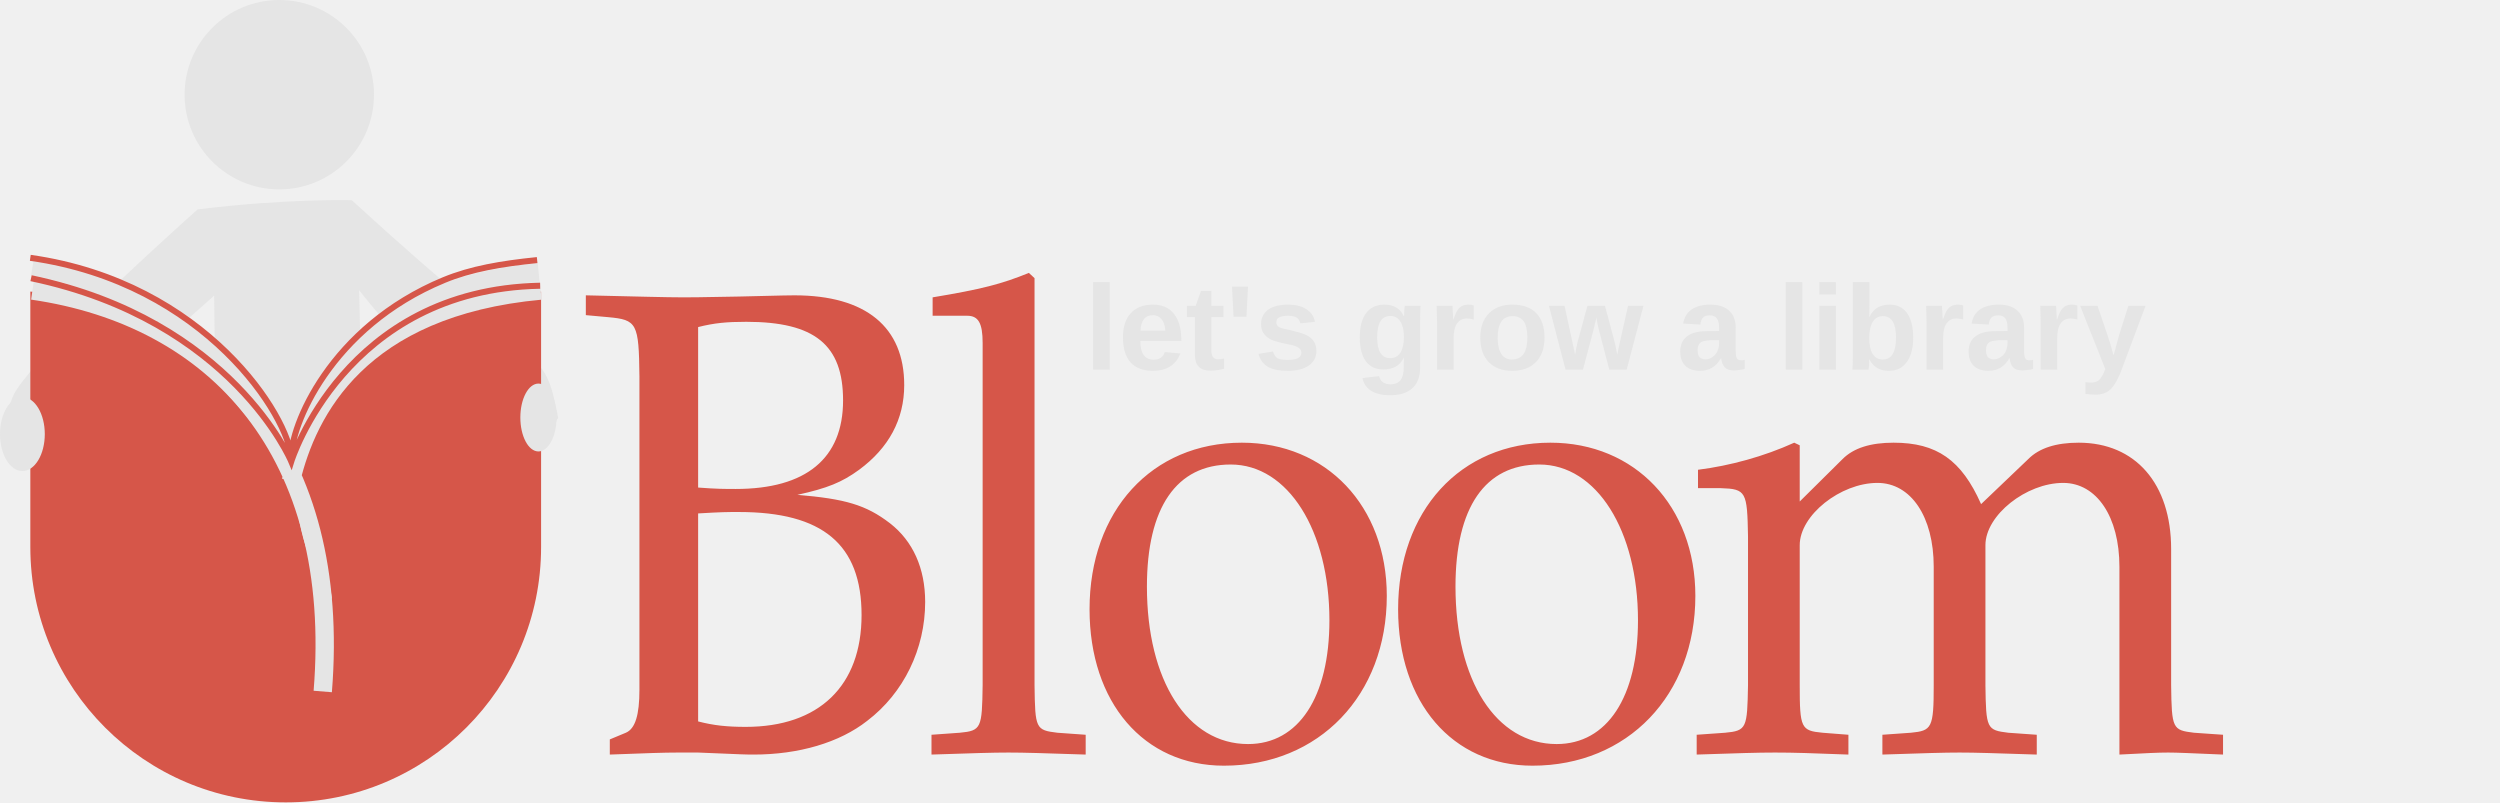
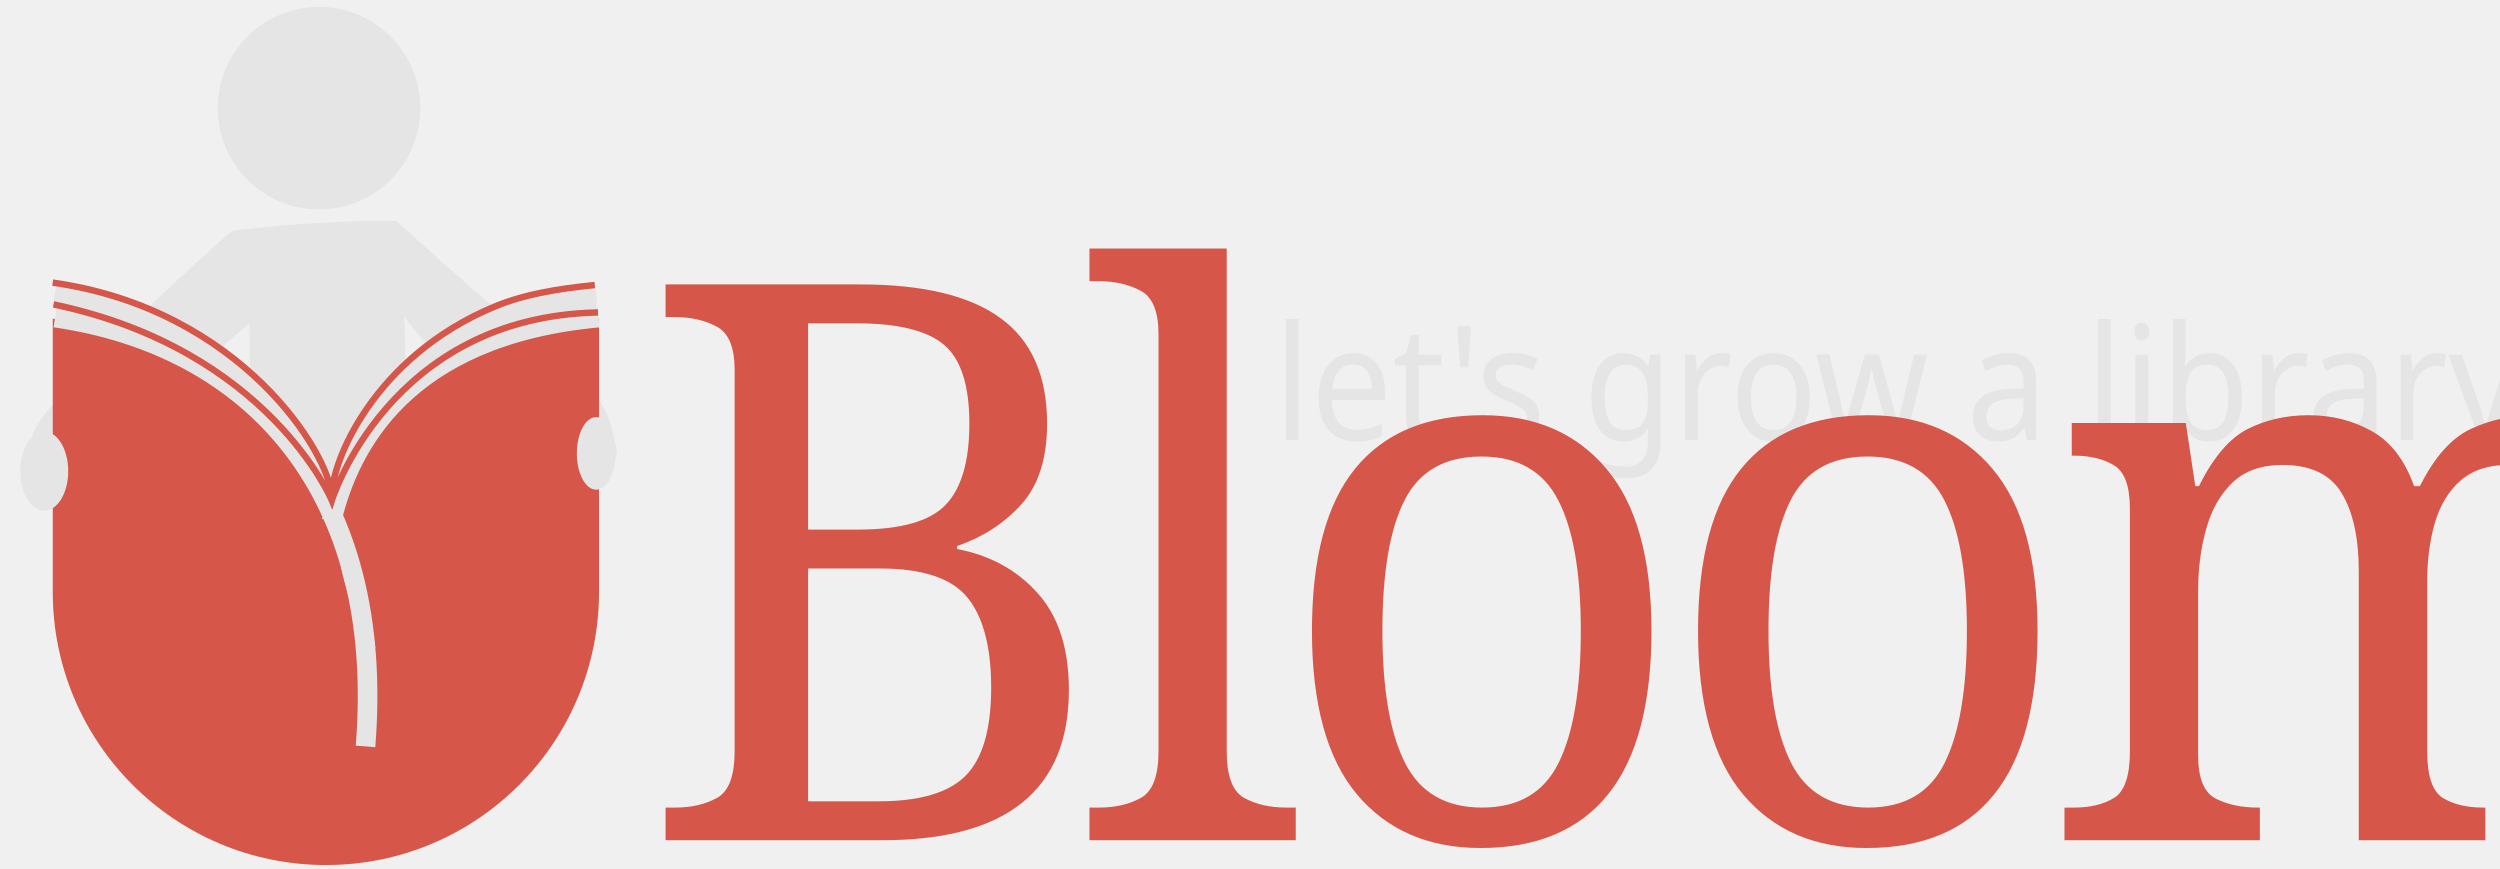
- <svg xmlns="http://www.w3.org/2000/svg" width="200" height="64.22" id="svg3436" version="1.1">
+ <svg xmlns="http://www.w3.org/2000/svg" width="187" height="65" id="svg3436" version="1.1">
  <defs id="defs3438" />
-   <g id="layer1" transform="translate(-191.1321,-465.8722)">
-     <text xml:space="preserve" style="font-size:10.476px;font-style:normal;font-weight:normal;line-height:125%;letter-spacing:0px;word-spacing:0px;fill:#e5e5e5;fill-opacity:1;stroke:none;font-family:Sans" x="277.91" y="495.446" id="text4939-0-5-9-6-1-6-3-7">
-       <tspan id="tspan4941-7-9-0-5-7-3-0-4" x="277.91" y="495.446" style="font-size:9.654px;font-style:normal;font-variant:normal;font-weight:bold;font-stretch:normal;text-align:start;line-height:125%;writing-mode:lr-tb;text-anchor:start;fill:#e5e5e5;fill-opacity:1;stroke:none;font-family:Arial;-inkscape-font-specification:Arial Bold">let's grow a library</tspan>
-     </text>
-     <text xml:space="preserve" style="font-size:51.074px;font-style:normal;font-weight:normal;line-height:125%;letter-spacing:0px;word-spacing:0px;fill:#d65649;fill-opacity:1;stroke:none;font-family:Sans" x="244.978" y="508.334" id="text4484-8-0-2-7-9-2-4-9-9-2-0-7-0-4-6-3-0" transform="scale(0.9662789,1.034898)">
-       <tspan id="tspan4486-1-4-7-0-1-9-2-5-8-9-9-0-9-0-8-0-9" x="244.978" y="508.334" style="font-style:normal;font-variant:normal;font-weight:normal;font-stretch:normal;letter-spacing:-2.341px;fill:#d65649;fill-opacity:1;stroke:none;font-family:Palatino Linotype;-inkscape-font-specification:Palatino Linotype">Bloom</tspan>
-     </text>
-     <g id="g12117-48" transform="matrix(0.4827078,0,0,0.4827078,1516.36,-979.1691)">
-       <path style="fill:#e5e5e5;fill-opacity:1;stroke:none" d="m -2712.649,3028.315 c 14.901,-1.825 25.545,-1.52 25.545,-1.52 32.539,29.802 31.776,23.898 34.209,36.062 l -2.703,4.487 c -10.948,-0.608 -30.289,-25.648 -30.289,-25.648 l 1.216,51.09 -24.633,0 -0.608,-50.177 c -21.977,19.444 -28.901,26.559 -34.668,25.849 -1.19,-1.956 0.341,-6.517 1.244,-8.973 2.128,-5.793 30.687,-31.168 30.687,-31.168 z" id="path3103-2-6-5-2-4-1-3-2-0-3-3-4-9-8-8-4-8" />
-       <path style="fill:#d65649;fill-opacity:1;fill-rule:evenodd;stroke:#ffffff;stroke-width:0;stroke-miterlimit:4;stroke-dasharray:none" d="m -2740.377,3041.946 0,42.332 c 0,23.375 18.957,42.318 42.332,42.318 23.375,0 42.317,-18.943 42.317,-42.318 l 0,-42.332 c -23.375,0 -53.159,23.127 -34.645,51.005 -3.503,-23.375 -26.63,-51.005 -50.004,-51.005 z" id="path10-8-1-3-4-7-0-0-5-4-2-2-7-5-5-3-5-8-2-4-2" />
-       <path style="fill:#e5e5e5;fill-opacity:1;stroke:none" id="path3101-5-6-7-9-0-4-9-4-7-0-8-3-0-2-4-3-4" d="m -503.335,476.202 c 0,30.07 -24.377,54.447 -54.447,54.447 -30.07,0 -54.447,-24.377 -54.447,-54.447 0,-30.07 24.377,-54.447 54.447,-54.447 30.07,0 54.447,24.377 54.447,54.447 z" transform="matrix(0.2882449,0,0,0.2882449,-2538.339,2872.046)" />
-       <path style="fill:none;stroke:#e5e5e5;stroke-width:3.037;stroke-linecap:butt;stroke-linejoin:miter;stroke-miterlimit:4;stroke-opacity:1;stroke-dasharray:none" d="m -2655.79,3041.767 c -30.006,2.76 -38.642,19.911 -41.398,31.53 m 5.274,34.92 c 3.209,-39.598 -17.669,-62.05 -48.115,-66.449" id="path4441-5-7-9-8-3-0-0-5-5-2-7-8-2-45-5-3-5" />
-       <path style="fill:#e5e5e5;fill-opacity:1;fill-rule:nonzero;stroke:#e5e5e5;stroke-width:1;stroke-linecap:round;stroke-miterlimit:4;stroke-opacity:1;stroke-dasharray:none;stroke-dashoffset:0" id="path5011-0-8-51" d="m -3519,2522.031 c 0,3.107 -2.071,5.625 -4.625,5.625 -2.554,0 -4.625,-2.518 -4.625,-5.625 0,-3.107 2.071,-5.625 4.625,-5.625 2.554,0 4.625,2.518 4.625,5.625 z" transform="matrix(0.7242633,0,0,1,-189.6595,543.5293)" />
-       <path style="fill:#e5e5e5;fill-opacity:1;fill-rule:nonzero;stroke:#000000;stroke-width:1;stroke-linecap:round;stroke-miterlimit:4;stroke-opacity:0;stroke-dasharray:none;stroke-dashoffset:0" id="path5011-9-2-2-7" d="m -3519,2522.031 c 0,3.107 -2.071,5.625 -4.625,5.625 -2.554,0 -4.625,-2.518 -4.625,-5.625 0,-3.107 2.071,-5.625 4.625,-5.625 2.554,0 4.625,2.518 4.625,5.625 z" transform="matrix(0.6486487,0,0,1,-370.5719,540.7793)" />
-       <path style="fill:#000000;fill-opacity:0;stroke:#e5e5e5;stroke-width:3.037;stroke-linecap:butt;stroke-linejoin:miter;stroke-miterlimit:4;stroke-opacity:1;stroke-dasharray:none" d="m -2656.137,3038.745 c -30.006,2.76 -35.892,20.036 -41.398,31.53 m 0.774,0.545 c -10.774,-23.972 -33.854,-31.514 -43.24,-33.074" id="path4441-5-7-9-8-3-0-0-5-5-2-7-8-2-45-5-0-9-11" />
-       <path style="fill:none;stroke:#d65649;stroke-width:1px;stroke-linecap:butt;stroke-linejoin:miter;stroke-opacity:1" d="m -2656.382,3036.72 c -5.929,0.6 -10.973,1.461 -15.452,3.314 -18.848,7.797 -25.5,24.309 -25.298,29.561 -0.25,-6.75 -14.125,-29.125 -43.25,-33.25 m 0.125,3.375 c 33.375,7 43.125,30.375 43.125,30.375 0,0 8.875,-28.5 41.25,-29.125" id="path6055-8-52" />
+   <g id="layer1" transform="translate(-191.1321,-465.0922)">
+     <g id="g3723" transform="translate(348.6734,-176.8612)">
+       <text transform="scale(0.9547257,1.047421)" id="text4939-0-5-9-6-1-6-3-7-7" y="644.311" x="-65.254" style="font-size:11.371px;font-style:normal;font-variant:normal;font-weight:normal;font-stretch:normal;text-align:start;line-height:125%;letter-spacing:0px;word-spacing:0px;writing-mode:lr-tb;text-anchor:start;fill:#e5e5e5;fill-opacity:1;stroke:none;font-family:Sans;-inkscape-font-specification:Sans" xml:space="preserve">
+         <tspan style="font-size:11.371px;font-style:normal;font-variant:normal;font-weight:normal;font-stretch:normal;text-align:start;line-height:125%;writing-mode:lr-tb;text-anchor:start;fill:#e5e5e5;fill-opacity:1;stroke:none;font-family:Sans;-inkscape-font-specification:Sans" y="644.311" x="-65.254" id="tspan4941-7-9-0-5-7-3-0-4-6">let's grow a library</tspan>
+       </text>
+       <text transform="scale(0.9662789,1.034898)" id="text4484-8-0-2-7-9-2-4-9-9-2-0-7-0-4-6-3-0-1" y="681.034" x="-113.658" style="font-size:56.262px;font-style:normal;font-variant:normal;font-weight:normal;font-stretch:normal;text-align:start;line-height:125%;letter-spacing:0px;word-spacing:0px;writing-mode:lr-tb;text-anchor:start;fill:#d65649;fill-opacity:1;stroke:none;font-family:Serif;-inkscape-font-specification:Serif" xml:space="preserve">
+         <tspan style="font-size:56.262px;font-style:normal;font-variant:normal;font-weight:normal;font-stretch:normal;text-align:start;line-height:125%;letter-spacing:-2.578px;writing-mode:lr-tb;text-anchor:start;fill:#d65649;fill-opacity:1;stroke:none;font-family:Serif;-inkscape-font-specification:Serif" y="681.034" x="-113.658" id="tspan4486-1-4-7-0-1-9-2-5-8-9-9-0-9-0-8-0-9-4">Bloom</tspan>
+       </text>
+       <g transform="matrix(0.4827078,0,0,0.4827078,1169.206,-802.5745)" id="g12117-48-2">
+         <path id="path3103-2-6-5-2-4-1-3-2-0-3-3-4-9-8-8-4-8-3" d="m -2712.649,3028.315 c 14.901,-1.825 25.545,-1.52 25.545,-1.52 32.539,29.802 31.776,23.898 34.209,36.062 l -2.703,4.487 c -10.948,-0.608 -30.289,-25.648 -30.289,-25.648 l 1.216,51.09 -24.633,0 -0.608,-50.177 c -21.977,19.444 -28.901,26.559 -34.668,25.849 -1.19,-1.956 0.341,-6.517 1.244,-8.973 2.128,-5.793 30.687,-31.168 30.687,-31.168 z" style="fill:#e5e5e5;fill-opacity:1;stroke:none" />
+         <path id="path10-8-1-3-4-7-0-0-5-4-2-2-7-5-5-3-5-8-2-4-2-2" d="m -2740.377,3041.946 0,42.332 c 0,23.375 18.957,42.318 42.332,42.318 23.375,0 42.317,-18.943 42.317,-42.318 l 0,-42.332 c -23.375,0 -53.159,23.127 -34.645,51.005 -3.503,-23.375 -26.63,-51.005 -50.004,-51.005 z" style="fill:#d65649;fill-opacity:1;fill-rule:evenodd;stroke:#ffffff;stroke-width:0;stroke-miterlimit:4;stroke-dasharray:none" />
+         <path transform="matrix(0.2882449,0,0,0.2882449,-2538.339,2872.046)" d="m -503.335,476.202 a 54.447,54.447 0 1 1 -108.894,0 54.447,54.447 0 1 1 108.894,0 z" id="path3101-5-6-7-9-0-4-9-4-7-0-8-3-0-2-4-3-4-2" style="fill:#e5e5e5;fill-opacity:1;stroke:none" />
+         <path id="path4441-5-7-9-8-3-0-0-5-5-2-7-8-2-45-5-3-5-1" d="m -2655.79,3041.767 c -30.006,2.76 -38.642,19.911 -41.398,31.53 m 5.274,34.92 c 3.209,-39.598 -17.669,-62.05 -48.115,-66.449" style="fill:none;stroke:#e5e5e5;stroke-width:3.037;stroke-linecap:butt;stroke-linejoin:miter;stroke-miterlimit:4;stroke-opacity:1;stroke-dasharray:none" />
+         <path transform="matrix(0.7242633,0,0,1,-189.6595,543.5293)" d="m -3519,2522.031 a 4.625,5.625 0 1 1 -9.25,0 4.625,5.625 0 1 1 9.25,0 z" id="path5011-0-8-51-6" style="fill:#e5e5e5;fill-opacity:1;fill-rule:nonzero;stroke:#e5e5e5;stroke-width:1;stroke-linecap:round;stroke-miterlimit:4;stroke-opacity:1;stroke-dasharray:none;stroke-dashoffset:0" />
+         <path transform="matrix(0.6486487,0,0,1,-370.5719,540.7793)" d="m -3519,2522.031 a 4.625,5.625 0 1 1 -9.25,0 4.625,5.625 0 1 1 9.25,0 z" id="path5011-9-2-2-7-8" style="fill:#e5e5e5;fill-opacity:1;fill-rule:nonzero;stroke:#000000;stroke-width:1;stroke-linecap:round;stroke-miterlimit:4;stroke-opacity:0;stroke-dasharray:none;stroke-dashoffset:0" />
+         <path id="path4441-5-7-9-8-3-0-0-5-5-2-7-8-2-45-5-0-9-11-5" d="m -2656.137,3038.745 c -30.006,2.76 -35.892,20.036 -41.398,31.53 m 0.774,0.545 c -10.774,-23.972 -33.854,-31.514 -43.24,-33.074" style="fill:#000000;fill-opacity:0;stroke:#e5e5e5;stroke-width:3.037;stroke-linecap:butt;stroke-linejoin:miter;stroke-miterlimit:4;stroke-opacity:1;stroke-dasharray:none" />
+         <path id="path6055-8-52-7" d="m -2656.382,3036.72 c -5.929,0.6 -10.973,1.461 -15.452,3.314 -18.848,7.797 -25.5,24.309 -25.298,29.561 -0.25,-6.75 -14.125,-29.125 -43.25,-33.25 m 0.125,3.375 c 33.375,7 43.125,30.375 43.125,30.375 0,0 8.875,-28.5 41.25,-29.125" style="fill:none;stroke:#d65649;stroke-width:1px;stroke-linecap:butt;stroke-linejoin:miter;stroke-opacity:1" />
+       </g>
    </g>
  </g>
</svg>
